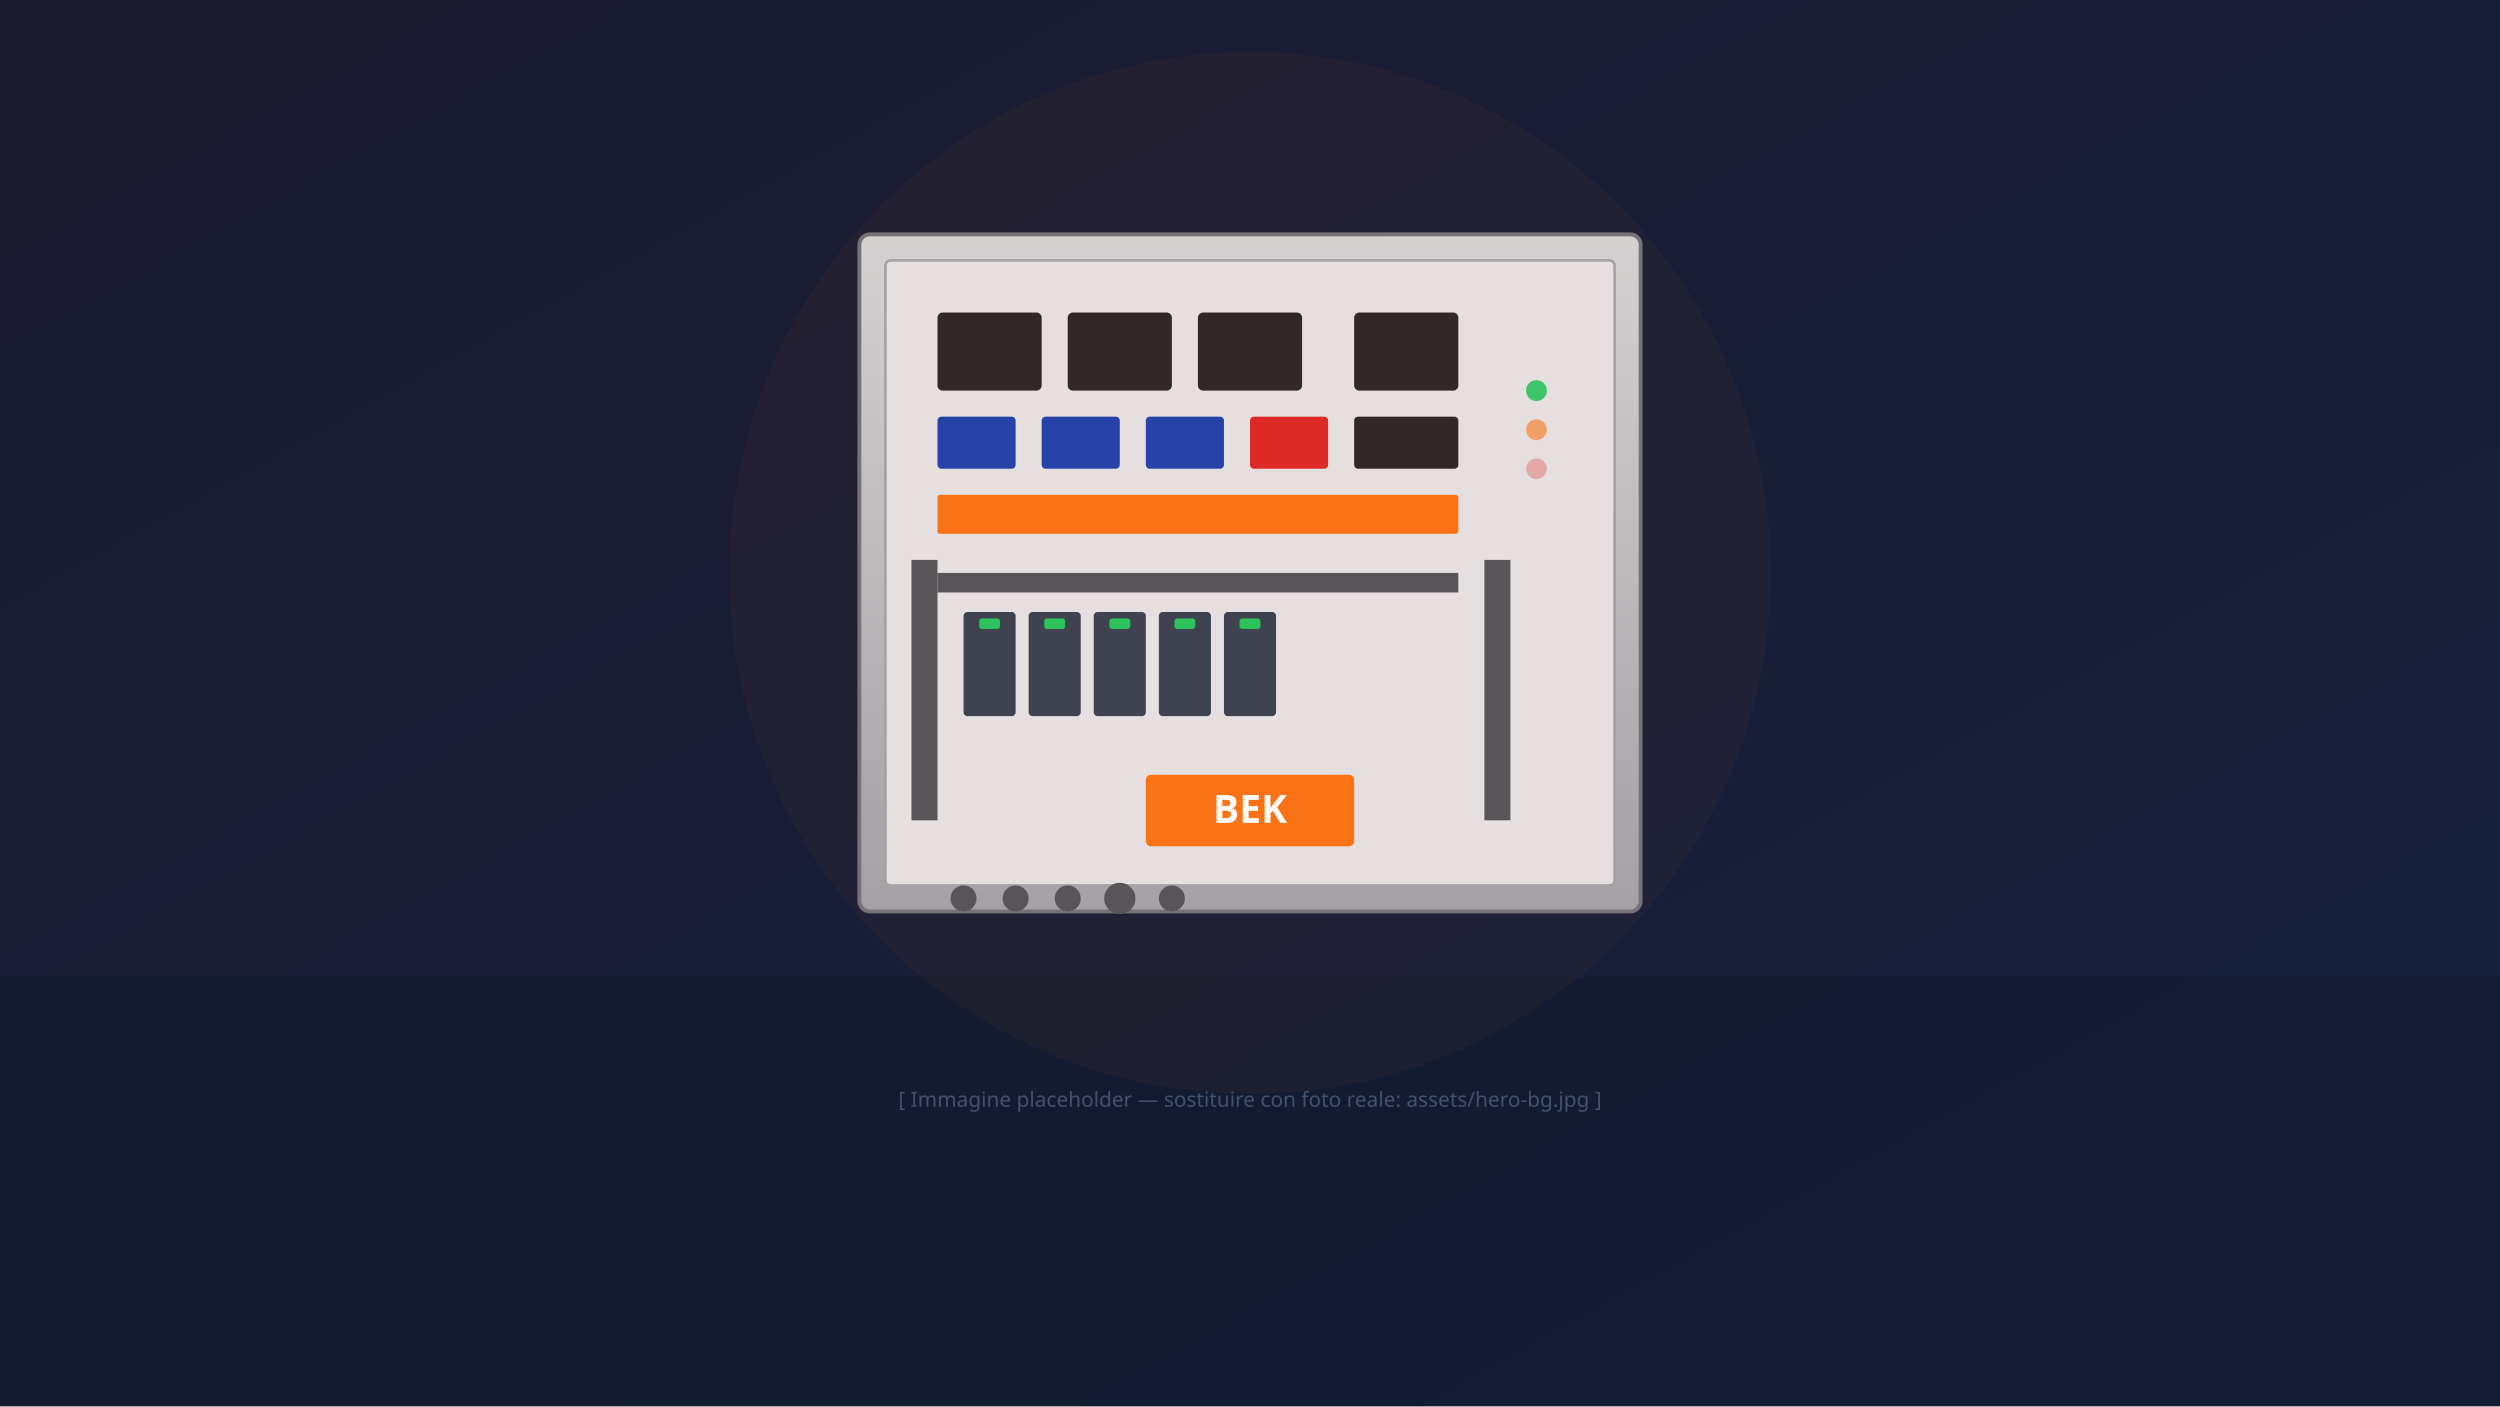
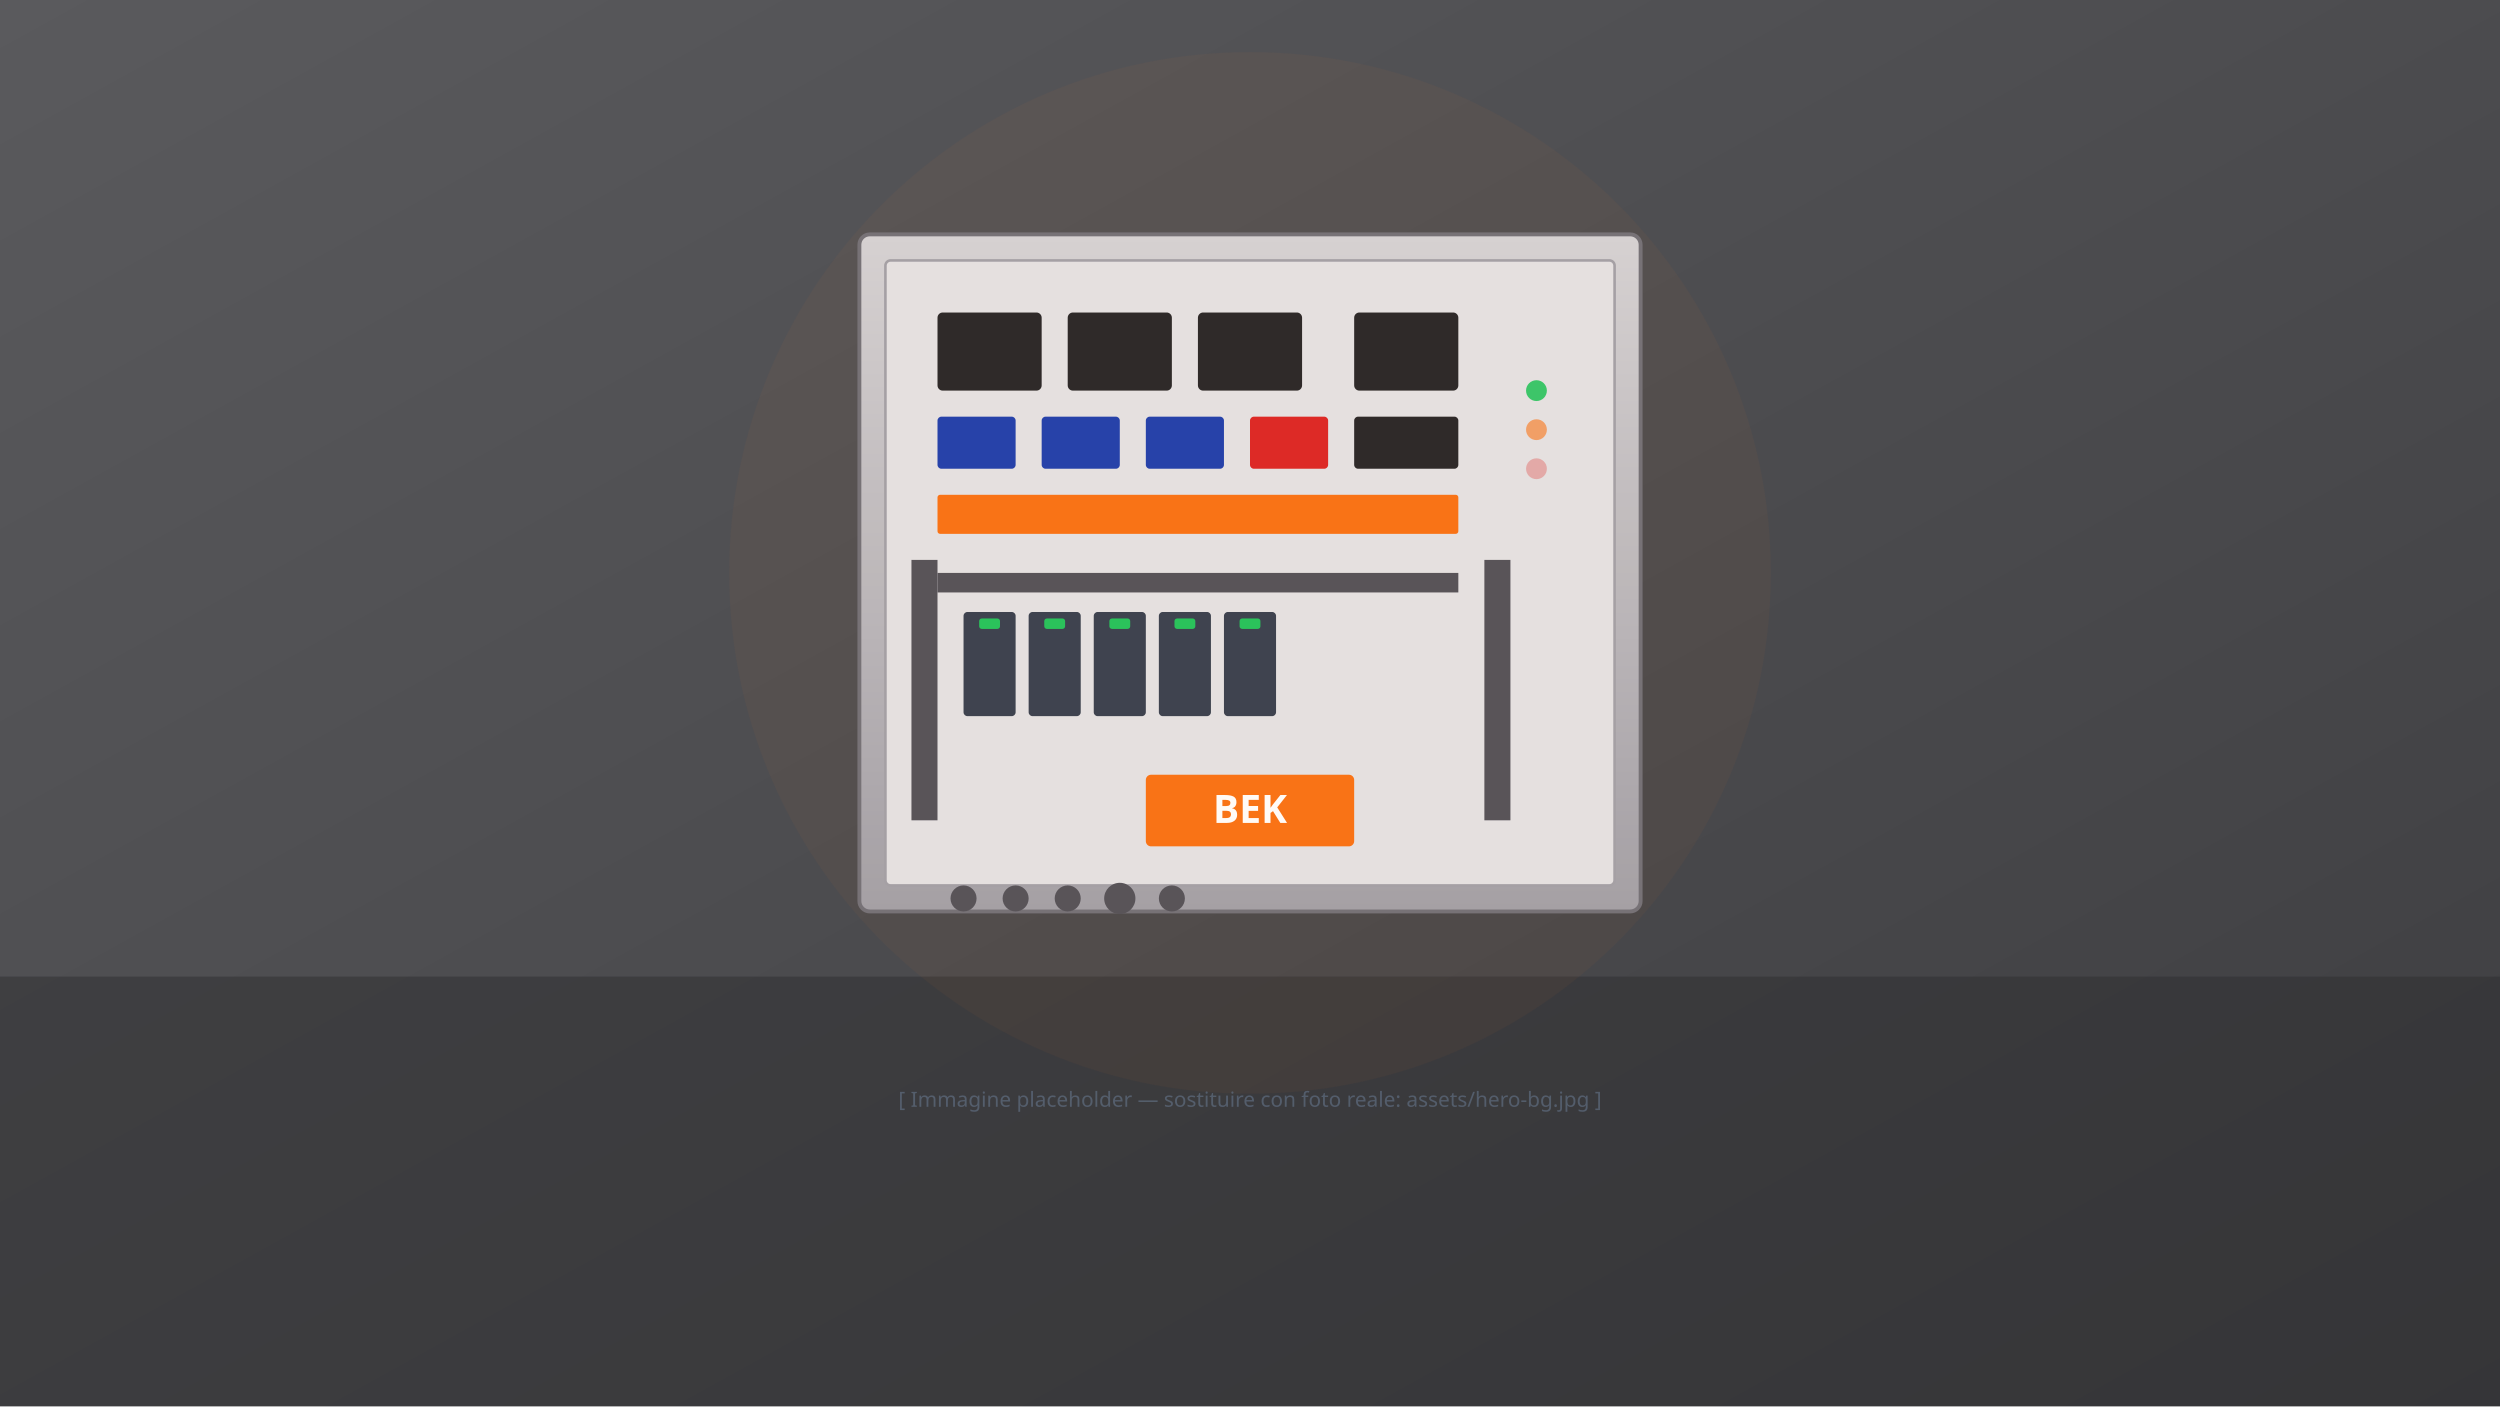
<svg xmlns="http://www.w3.org/2000/svg" viewBox="0 0 1920 1080">
  <defs>
    <linearGradient id="bg" x1="0" y1="0" x2="1" y2="1">
-       <stop offset="0%" stop-color="#1a1a2e" />
-       <stop offset="100%" stop-color="#16213e" />
+       <stop offset="0%" stop-color="#5A5A5D" />
+       <stop offset="100%" stop-color="#3D3D40" />
    </linearGradient>
    <linearGradient id="panel" x1="0" y1="0" x2="0" y2="1">
      <stop offset="0%" stop-color="#d4d4d8" />
      <stop offset="100%" stop-color="#a1a1aa" />
    </linearGradient>
  </defs>
  <rect width="1920" height="1080" fill="url(#bg)" />
-   <rect x="0" y="750" width="1920" height="330" fill="#0f172a" opacity=".5" />
+   <rect x="0" y="750" width="1920" height="330" fill="#2D2D30" opacity=".5" />
  <rect x="660" y="180" width="600" height="520" rx="8" fill="url(#panel)" stroke="#71717a" stroke-width="3" />
  <rect x="680" y="200" width="560" height="480" rx="4" fill="#e4e4e7" stroke="#a1a1aa" stroke-width="2" />
  <rect x="720" y="240" width="80" height="60" rx="4" fill="#27272a" />
  <rect x="820" y="240" width="80" height="60" rx="4" fill="#27272a" />
  <rect x="920" y="240" width="80" height="60" rx="4" fill="#27272a" />
  <rect x="1040" y="240" width="80" height="60" rx="4" fill="#27272a" />
  <rect x="720" y="320" width="60" height="40" rx="3" fill="#1e40af" />
  <rect x="800" y="320" width="60" height="40" rx="3" fill="#1e40af" />
  <rect x="880" y="320" width="60" height="40" rx="3" fill="#1e40af" />
  <rect x="960" y="320" width="60" height="40" rx="3" fill="#dc2626" />
  <rect x="1040" y="320" width="80" height="40" rx="3" fill="#27272a" />
  <rect x="720" y="380" width="400" height="30" rx="2" fill="#f97316" />
  <rect x="700" y="430" width="20" height="200" fill="#52525b" />
  <rect x="1140" y="430" width="20" height="200" fill="#52525b" />
  <rect x="720" y="440" width="400" height="15" fill="#52525b" />
  <rect x="740" y="470" width="40" height="80" rx="3" fill="#374151" />
  <rect x="790" y="470" width="40" height="80" rx="3" fill="#374151" />
  <rect x="840" y="470" width="40" height="80" rx="3" fill="#374151" />
  <rect x="890" y="470" width="40" height="80" rx="3" fill="#374151" />
  <rect x="940" y="470" width="40" height="80" rx="3" fill="#374151" />
  <rect x="752" y="475" width="16" height="8" rx="2" fill="#22c55e" />
  <rect x="802" y="475" width="16" height="8" rx="2" fill="#22c55e" />
  <rect x="852" y="475" width="16" height="8" rx="2" fill="#22c55e" />
  <rect x="902" y="475" width="16" height="8" rx="2" fill="#22c55e" />
  <rect x="952" y="475" width="16" height="8" rx="2" fill="#22c55e" />
  <circle cx="740" cy="690" r="10" fill="#52525b" />
  <circle cx="780" cy="690" r="10" fill="#52525b" />
  <circle cx="820" cy="690" r="10" fill="#52525b" />
  <circle cx="860" cy="690" r="12" fill="#52525b" />
  <circle cx="900" cy="690" r="10" fill="#52525b" />
  <circle cx="1180" cy="300" r="8" fill="#22c55e" opacity=".9" />
  <circle cx="1180" cy="330" r="8" fill="#f97316" opacity=".6" />
  <circle cx="1180" cy="360" r="8" fill="#dc2626" opacity=".3" />
  <rect x="880" y="595" width="160" height="55" rx="4" fill="#f97316" />
  <text x="960" y="632" text-anchor="middle" font-family="sans-serif" font-size="30" font-weight="900" fill="white">BEK</text>
  <circle cx="960" cy="440" r="400" fill="#f97316" opacity=".04" />
  <text x="960" y="850" text-anchor="middle" font-family="sans-serif" font-size="16" fill="#64748b" opacity=".6">[ Immagine placeholder — sostituire con foto reale: assets/hero-bg.jpg ]</text>
</svg>
